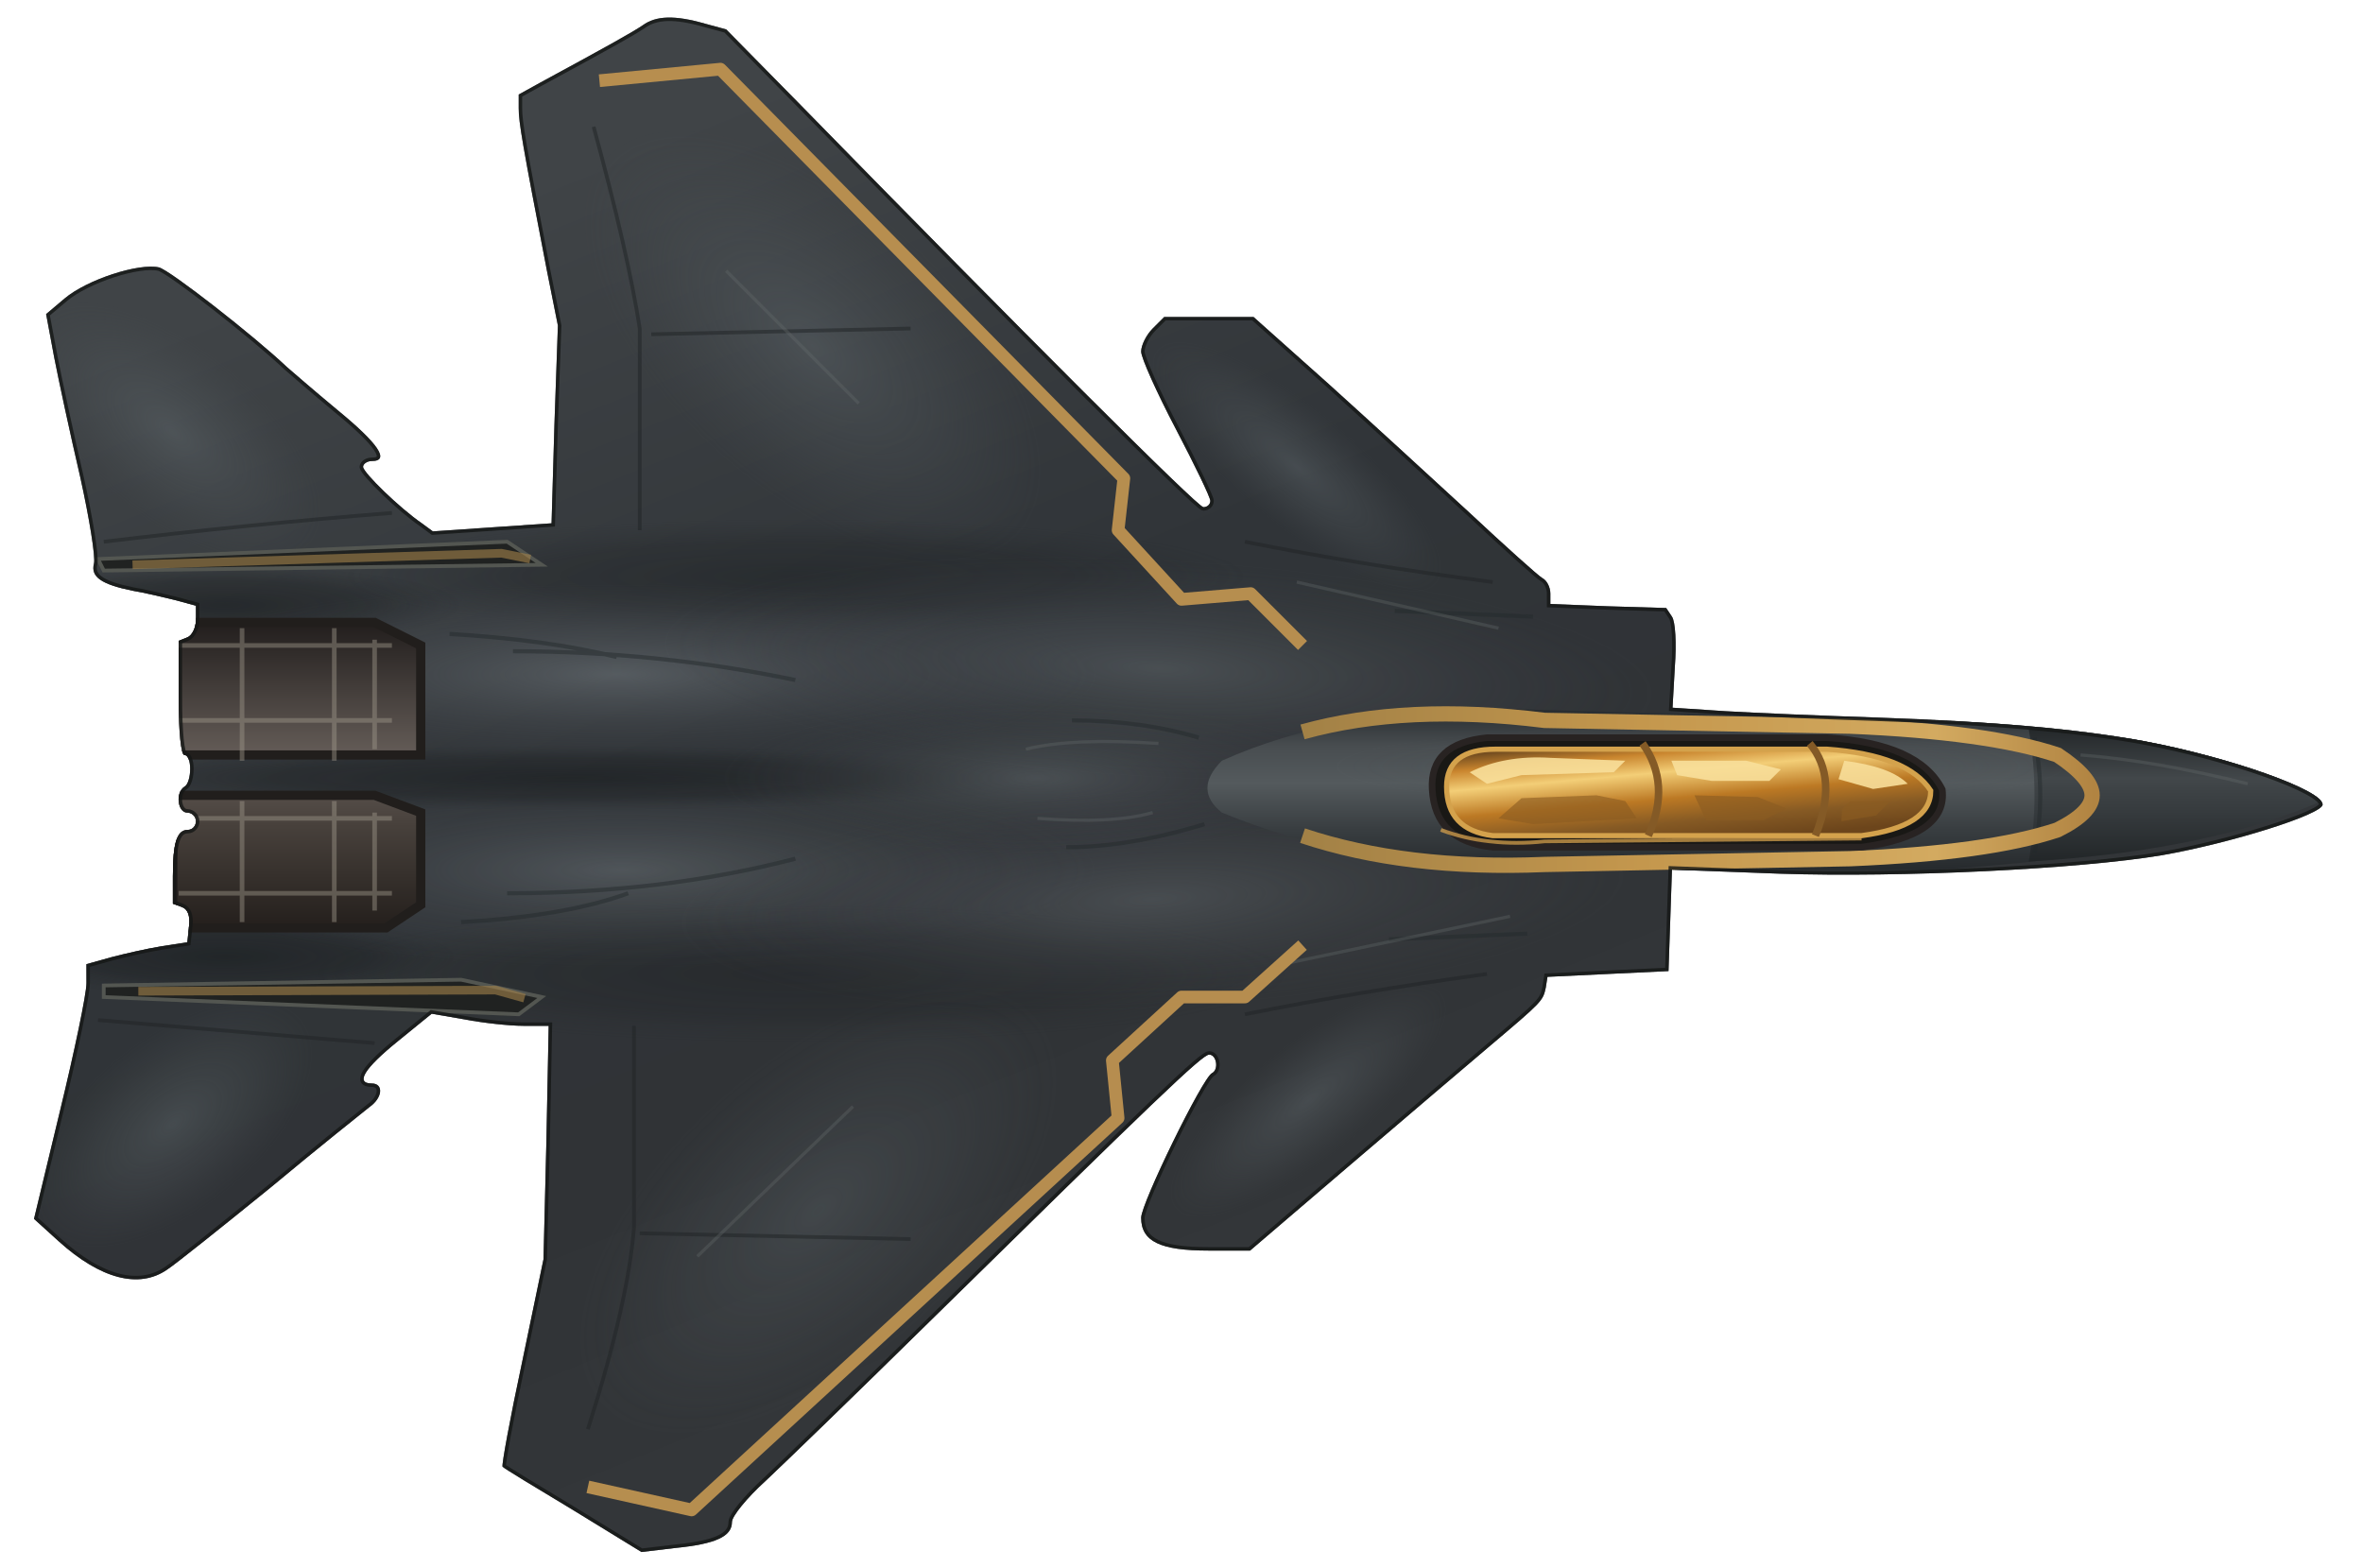
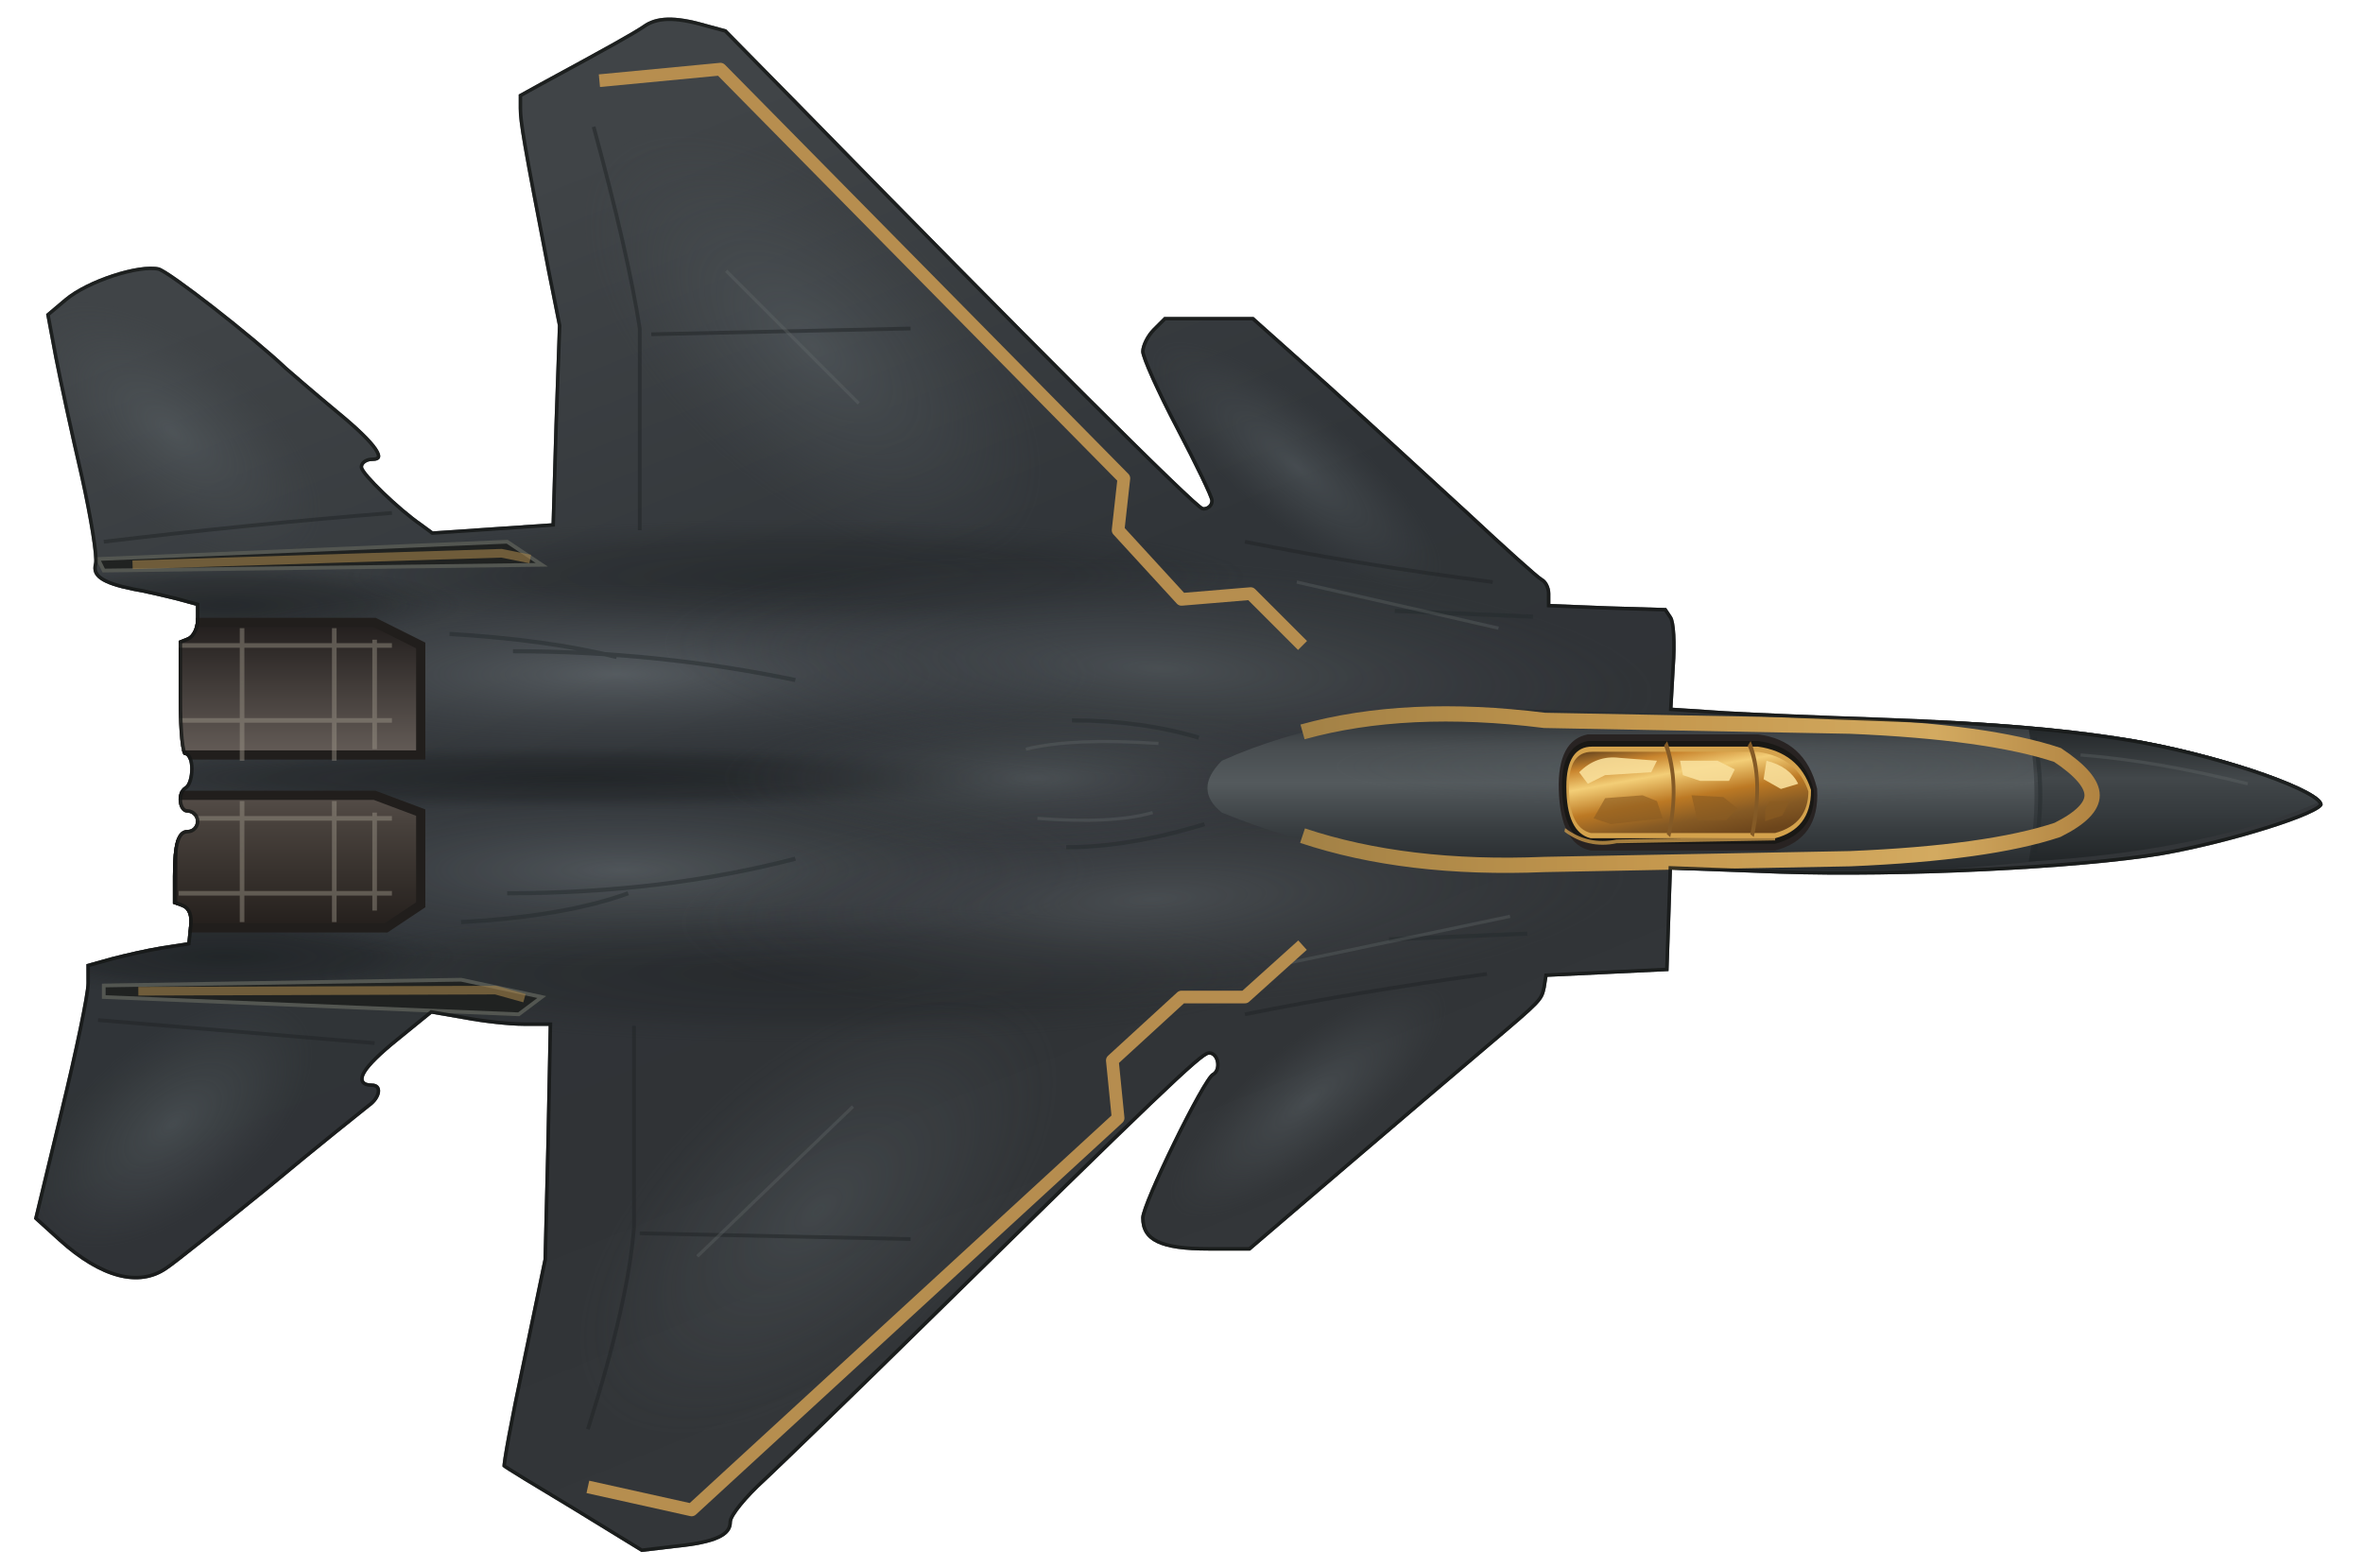
<svg xmlns="http://www.w3.org/2000/svg" xmlns:xlink="http://www.w3.org/1999/xlink" width="1230" height="816" viewBox="0 0 410 272">
  <defs>
    <path id="plan" d="M1115 2676 c-18 -12 -57 -34 -177 -99 l-38 -21 0 -24 c0 -24 6 -60 49 -282 l19 -95 -6 -171 -5 -172 -103 -7 -103 -7 -19 14 c-38 26 -102 88 -102 98 0 5 7 10 15 10 32 0 12 30 -60 89 -41 34 -80 68 -87 74 -58 55 -203 168 -222 173 -35 8 -125 -21 -164 -54 l-32 -27 14 -75 c8 -41 28 -134 45 -207 16 -72 27 -140 24 -151 -6 -23 13 -36 67 -47 19 -3 52 -11 73 -16 l37 -10 0 -25 c0 -13 -7 -27 -15 -30 l-15 -6 0 -99 c0 -59 4 -99 10 -99 6 0 10 -11 10 -24 0 -14 -4 -28 -10 -31 -16 -10 -12 -45 5 -45 8 0 15 -7 15 -15 0 -8 -6 -15 -14 -15 -19 0 -26 -22 -26 -80 l0 -48 16 -6 c10 -4 14 -15 12 -33 l-3 -28 -45 -7 c-25 -4 -64 -13 -87 -19 l-43 -12 0 -33 c0 -19 -21 -119 -46 -222 l-45 -187 43 -39 c72 -65 139 -83 188 -49 14 9 94 73 179 142 84 70 162 132 172 140 23 16 25 41 4 41 -29 0 -13 26 45 73 l59 48 58 -10 c31 -6 77 -11 101 -11 l44 0 -4 -202 -5 -203 -37 -178 c-21 -98 -36 -180 -34 -182 1 -2 57 -36 122 -75 l119 -73 59 7 c70 7 98 20 98 45 0 10 26 42 58 71 31 29 158 152 282 274 396 389 476 466 488 466 13 0 17 -26 5 -32 -16 -7 -123 -226 -123 -251 0 -41 33 -57 117 -57 l72 0 173 148 c95 81 205 175 243 207 91 77 92 78 97 101 l3 19 105 5 105 5 3 88 3 88 187 -7 c211 -7 520 8 663 32 120 21 279 71 279 88 0 25 -161 82 -310 110 -114 21 -260 34 -465 41 -93 3 -211 8 -262 11 l-91 6 4 71 c3 41 1 78 -5 87 l-10 15 -101 3 -100 4 0 18 c0 11 -6 23 -14 27 -7 4 -65 56 -127 114 -63 58 -172 158 -244 223 l-130 116 -77 0 -78 0 -20 -20 c-11 -11 -20 -29 -20 -40 0 -11 27 -71 60 -134 33 -63 60 -119 60 -125 0 -6 -5 -11 -12 -11 -10 0 -308 298 -703 702 l-125 127 -37 10 c-52 15 -85 14 -108 -3z" transform="translate(0,272) scale(0.1,-0.1)" />
    <clipPath id="plan-clip">
      <path d="M1115 2676 c-18 -12 -57 -34 -177 -99 l-38 -21 0 -24 c0 -24 6 -60 49 -282 l19 -95 -6 -171 -5 -172 -103 -7 -103 -7 -19 14 c-38 26 -102 88 -102 98 0 5 7 10 15 10 32 0 12 30 -60 89 -41 34 -80 68 -87 74 -58 55 -203 168 -222 173 -35 8 -125 -21 -164 -54 l-32 -27 14 -75 c8 -41 28 -134 45 -207 16 -72 27 -140 24 -151 -6 -23 13 -36 67 -47 19 -3 52 -11 73 -16 l37 -10 0 -25 c0 -13 -7 -27 -15 -30 l-15 -6 0 -99 c0 -59 4 -99 10 -99 6 0 10 -11 10 -24 0 -14 -4 -28 -10 -31 -16 -10 -12 -45 5 -45 8 0 15 -7 15 -15 0 -8 -6 -15 -14 -15 -19 0 -26 -22 -26 -80 l0 -48 16 -6 c10 -4 14 -15 12 -33 l-3 -28 -45 -7 c-25 -4 -64 -13 -87 -19 l-43 -12 0 -33 c0 -19 -21 -119 -46 -222 l-45 -187 43 -39 c72 -65 139 -83 188 -49 14 9 94 73 179 142 84 70 162 132 172 140 23 16 25 41 4 41 -29 0 -13 26 45 73 l59 48 58 -10 c31 -6 77 -11 101 -11 l44 0 -4 -202 -5 -203 -37 -178 c-21 -98 -36 -180 -34 -182 1 -2 57 -36 122 -75 l119 -73 59 7 c70 7 98 20 98 45 0 10 26 42 58 71 31 29 158 152 282 274 396 389 476 466 488 466 13 0 17 -26 5 -32 -16 -7 -123 -226 -123 -251 0 -41 33 -57 117 -57 l72 0 173 148 c95 81 205 175 243 207 91 77 92 78 97 101 l3 19 105 5 105 5 3 88 3 88 187 -7 c211 -7 520 8 663 32 120 21 279 71 279 88 0 25 -161 82 -310 110 -114 21 -260 34 -465 41 -93 3 -211 8 -262 11 l-91 6 4 71 c3 41 1 78 -5 87 l-10 15 -101 3 -100 4 0 18 c0 11 -6 23 -14 27 -7 4 -65 56 -127 114 -63 58 -172 158 -244 223 l-130 116 -77 0 -78 0 -20 -20 c-11 -11 -20 -29 -20 -40 0 -11 27 -71 60 -134 33 -63 60 -119 60 -125 0 -6 -5 -11 -12 -11 -10 0 -308 298 -703 702 l-125 127 -37 10 c-52 15 -85 14 -108 -3z" transform="translate(0,272) scale(0.1,-0.1)" />
    </clipPath>
    <linearGradient id="exhaust" x1="0" y1="0" x2="0" y2="1" gradientUnits="objectBoundingBox">
      <stop stop-color="#221e1d" />
      <stop offset=".44" stop-color="#655d58" />
      <stop offset=".66" stop-color="#48413c" />
      <stop offset="1" stop-color="#241f1c" />
    </linearGradient>
    <linearGradient id="canopy" x1=".18" y1="0" x2=".68" y2="1" gradientUnits="objectBoundingBox">
      <stop stop-color="#754e20" />
      <stop offset=".14" stop-color="#c9852e" />
      <stop offset=".32" stop-color="#f3ce77" />
      <stop offset=".57" stop-color="#bc7924" />
      <stop offset=".79" stop-color="#865a24" />
      <stop offset="1" stop-color="#6c451b" />
    </linearGradient>
    <linearGradient id="gold" x1="0" y1="0" x2="1" y2="0" gradientUnits="objectBoundingBox">
      <stop stop-color="#a28146" />
      <stop offset=".43" stop-color="#c4974d" />
      <stop offset=".8" stop-color="#d3aa60" />
      <stop offset="1" stop-color="#b18442" />
    </linearGradient>
    <linearGradient id="coating" x1="100" y1="28" x2="190" y2="251" gradientUnits="userSpaceOnUse">
      <stop stop-color="#404447" />
      <stop offset=".42" stop-color="#303438" />
      <stop offset=".69" stop-color="#303336" />
      <stop offset="1" stop-color="#34373a" />
    </linearGradient>
    <radialGradient id="upper-shoulder">
      <stop stop-color="#697075" stop-opacity=".64" />
      <stop offset=".36" stop-color="#5e6469" stop-opacity=".38" />
      <stop offset=".75" stop-color="#474b50" stop-opacity=".19" />
      <stop offset="1" stop-color="#3c4144" stop-opacity="0" />
    </radialGradient>
    <radialGradient id="wing-reflection">
      <stop stop-color="#687176" stop-opacity=".38" />
      <stop offset=".56" stop-color="#555c60" stop-opacity=".22" />
      <stop offset="1" stop-color="#4b5054" stop-opacity="0" />
    </radialGradient>
    <radialGradient id="contour-shade">
      <stop stop-color="#171b1d" stop-opacity=".78" />
      <stop offset=".6" stop-color="#1b1e20" stop-opacity=".51" />
      <stop offset="1" stop-color="#23282a" stop-opacity="0" />
    </radialGradient>
    <linearGradient id="nose-coating" x1="0" y1="0" x2="0" y2="1" gradientUnits="objectBoundingBox">
      <stop stop-color="#282c2f" />
      <stop offset=".23" stop-color="#484d50" />
      <stop offset=".46" stop-color="#545a5d" />
      <stop offset=".74" stop-color="#393e41" />
      <stop offset="1" stop-color="#262a2d" />
    </linearGradient>
    <linearGradient id="radome-coating" x1="0" y1="0" x2="0" y2="1" gradientUnits="objectBoundingBox">
      <stop stop-color="#24282a" />
      <stop offset=".37" stop-color="#42474a" />
      <stop offset=".64" stop-color="#353a3d" />
      <stop offset="1" stop-color="#222628" />
    </linearGradient>
  </defs>
  <g clip-path="url(#plan-clip)">
    <rect width="410" height="272" fill="url(#coating)" />
    <ellipse cx="141" cy="60" rx="49" ry="25" transform="rotate(42 141 60)" fill="url(#wing-reflection)" />
    <ellipse cx="142" cy="210" rx="51" ry="26" transform="rotate(-42 142 210)" fill="url(#wing-reflection)" opacity=".8" />
    <ellipse cx="225" cy="81" rx="32" ry="10" transform="rotate(40 225 81)" fill="url(#wing-reflection)" />
    <ellipse cx="227" cy="191" rx="30" ry="10" transform="rotate(-39 227 191)" fill="url(#wing-reflection)" />
    <ellipse cx="30" cy="75" rx="31" ry="15" transform="rotate(39 30 75)" fill="url(#wing-reflection)" />
    <ellipse cx="30" cy="195" rx="29" ry="15" transform="rotate(-39 30 195)" fill="url(#wing-reflection)" />
    <ellipse cx="138" cy="100" rx="79" ry="10" fill="url(#contour-shade)" opacity=".49" />
    <ellipse cx="139" cy="169" rx="85" ry="12" fill="url(#contour-shade)" opacity=".45" />
    <ellipse cx="39" cy="105" rx="42" ry="7" fill="url(#contour-shade)" opacity=".72" />
    <ellipse cx="39" cy="166" rx="41" ry="7" fill="url(#contour-shade)" opacity=".73" />
    <ellipse cx="107" cy="117" rx="84" ry="16" fill="url(#upper-shoulder)" />
    <ellipse cx="108" cy="151" rx="83" ry="17" fill="url(#upper-shoulder)" opacity=".86" />
    <ellipse cx="99" cy="135" rx="86" ry="5.7" fill="url(#contour-shade)" opacity=".7" />
    <ellipse cx="201" cy="116" rx="86" ry="19" transform="rotate(3 201 116)" fill="url(#upper-shoulder)" opacity=".69" />
    <ellipse cx="200" cy="156" rx="83" ry="19" transform="rotate(-3 200 156)" fill="url(#upper-shoulder)" opacity=".65" />
    <ellipse cx="180" cy="135" rx="55" ry="13" fill="url(#upper-shoulder)" opacity=".7" />
    <path d="M212 132Q232 123 261 123L335 125Q381 126 405 138Q381 148 335 151L261 151Q234 150 212 141Q207 137 212 132Z" fill="url(#nose-coating)" />
    <path d="M352 126.5Q386 128.5 405 138Q385 147.5 352 149.5Q354 138 352 126.5Z" fill="url(#radome-coating)" />
    <ellipse cx="295" cy="133" rx="64" ry="7" fill="url(#wing-reflection)" opacity=".6" />
    <path d="M103 22Q109 44 111 57L111 92M102 248Q109 226 110 213L110 178            M113 58l45-1M111 214l47 1M216 94q20 4 43 7M216 176q20-4 42-7            M18 94q25-3 50-5M17 177q24 2 48 4" fill="none" stroke="#202527" stroke-opacity=".53" stroke-width=".65" />
    <path d="M89 113q25 0 49 5M88 155q27 0 50-6M78 110q17 1 29 4m-27 46q18-1 29-5            M186 125q12 0 22 3m-23 19q11 0 24-4M242 106l24 1m-25 56 24-1            M353 128q2 10 0 20" fill="none" stroke="#24292b" stroke-opacity=".47" stroke-width=".72" />
    <path d="M126 47l23 23m-28 148 27-26M225 101l35 8m-36 58 38-8            M178 130q8-2 23-1m-21 13q13 1 20-1M361 131q13 1 29 5" fill="none" stroke="#686e70" stroke-opacity=".32" stroke-width=".55" />
    <path d="M30 108H65L73 112V131H30Z M30 138H65L73 141V157L67 161H30Z" fill="url(#exhaust)" stroke="#211e1c" stroke-width="1.6" />
    <path d="M31 112H68M31 125H68M31 142H68M31 155H68M42 109V132M58 109V132M65 111V130M42 139V160M58 139V160M65 141V158" fill="none" stroke="#a0988c" opacity=".44" stroke-width=".8" />
    <path d="M17 97 88 94 94 98 18 99ZM18 171 80 170 94 173 90 176 18 173Z" fill="#202221" stroke="#535651" stroke-width=".65" />
    <path d="M23 98l64-2 5 1M24 172l62-.2 5 1.4" fill="none" stroke="#a08048" opacity=".62" stroke-width="1.5" />
    <path d="M226 127Q244 122 268 125L321 126Q345 127 357 131Q363 135 363 138Q363 141 357 144Q345 148 321 149L268 150Q244 151 226 145" fill="none" stroke="url(#gold)" stroke-width="2.65" />
    <path d="M104 14L125 12L195 83L194 92L205 104L217 103L226 112M102 258L120 262L194 194L193 184L205 173L216 173L226 164" fill="none" stroke="#bd9250" stroke-width="2.2" stroke-opacity=".95" stroke-linejoin="round" />
-     <path d="M248.5 137Q248 129 258 128L317 128Q333 129 337 137Q338 145 323 147L259 147Q249 146 248.5 137Z" fill="#191815" stroke="#282322" stroke-width="1.15" />
-     <path d="M251 136.5Q251 130 259.5 130L317 130Q331 131 335 137.2Q335 143.4 323 145L259 145Q251 144 251 136.5Z" fill="url(#canopy)" stroke="#d4a24c" stroke-width=".9" />
-     <path d="M255 134Q261 131 269 131.5L282 132L280 134L264 134.5L258 136ZM290 132h13l6 1.5-2 2h-10l-6-1ZM320 132q8 1 11 4l-6 .9-6-1.7Z" fill="#f8df9a" opacity=".9" />
-     <path d="M264 138.5l13-.5 5 1 2 3-18 1-6-1ZM294 138l11 .3 5 2-4 2h-10ZM321 139h7l-2.5 2.5-6 1 .1-2.1Z" fill="#8b5b20" opacity=".61" />
-     <path d="M285 129q5 7 1 16M314 129q5 6 1 16" fill="none" stroke="#845a26" stroke-width="1.3" />
-     <path d="M250 144q8 3 18 2l55-.5" fill="none" stroke="#d5a04d" stroke-width=".65" opacity=".74" />
+     <g transform="matrix(.5 0 0 1 146.5 0)">
+       <path d="M248.5 137Q248 129 258 128L317 128Q333 129 337 137Q338 145 323 147L259 147Q249 146 248.5 137Z" fill="#191815" stroke="#282322" stroke-width="1.15" />
+       <path d="M251 136.5Q251 130 259.5 130L317 130Q331 131 335 137.2Q335 143.4 323 145L259 145Q251 144 251 136.5Z" fill="url(#canopy)" stroke="#d4a24c" stroke-width=".9" />
+       <path d="M255 134Q261 131 269 131.5L282 132L280 134L264 134.5L258 136ZM290 132h13l6 1.5-2 2h-10l-6-1ZM320 132q8 1 11 4l-6 .9-6-1.7Z" fill="#f8df9a" opacity=".9" />
+       <path d="M264 138.5l13-.5 5 1 2 3-18 1-6-1ZM294 138l11 .3 5 2-4 2h-10ZM321 139h7l-2.5 2.5-6 1 .1-2.1Z" fill="#8b5b20" opacity=".61" />
+       <path d="M285 129q5 7 1 16M314 129q5 6 1 16" fill="none" stroke="#845a26" stroke-width="1.3" />
+       <path d="M250 144q8 3 18 2l55-.5" fill="none" stroke="#d5a04d" stroke-width=".65" opacity=".74" />
+     </g>
  </g>
  <use xlink:href="#plan" fill="none" stroke="#141615" stroke-width="12" clip-path="url(#plan-clip)" opacity=".8" />
</svg>
